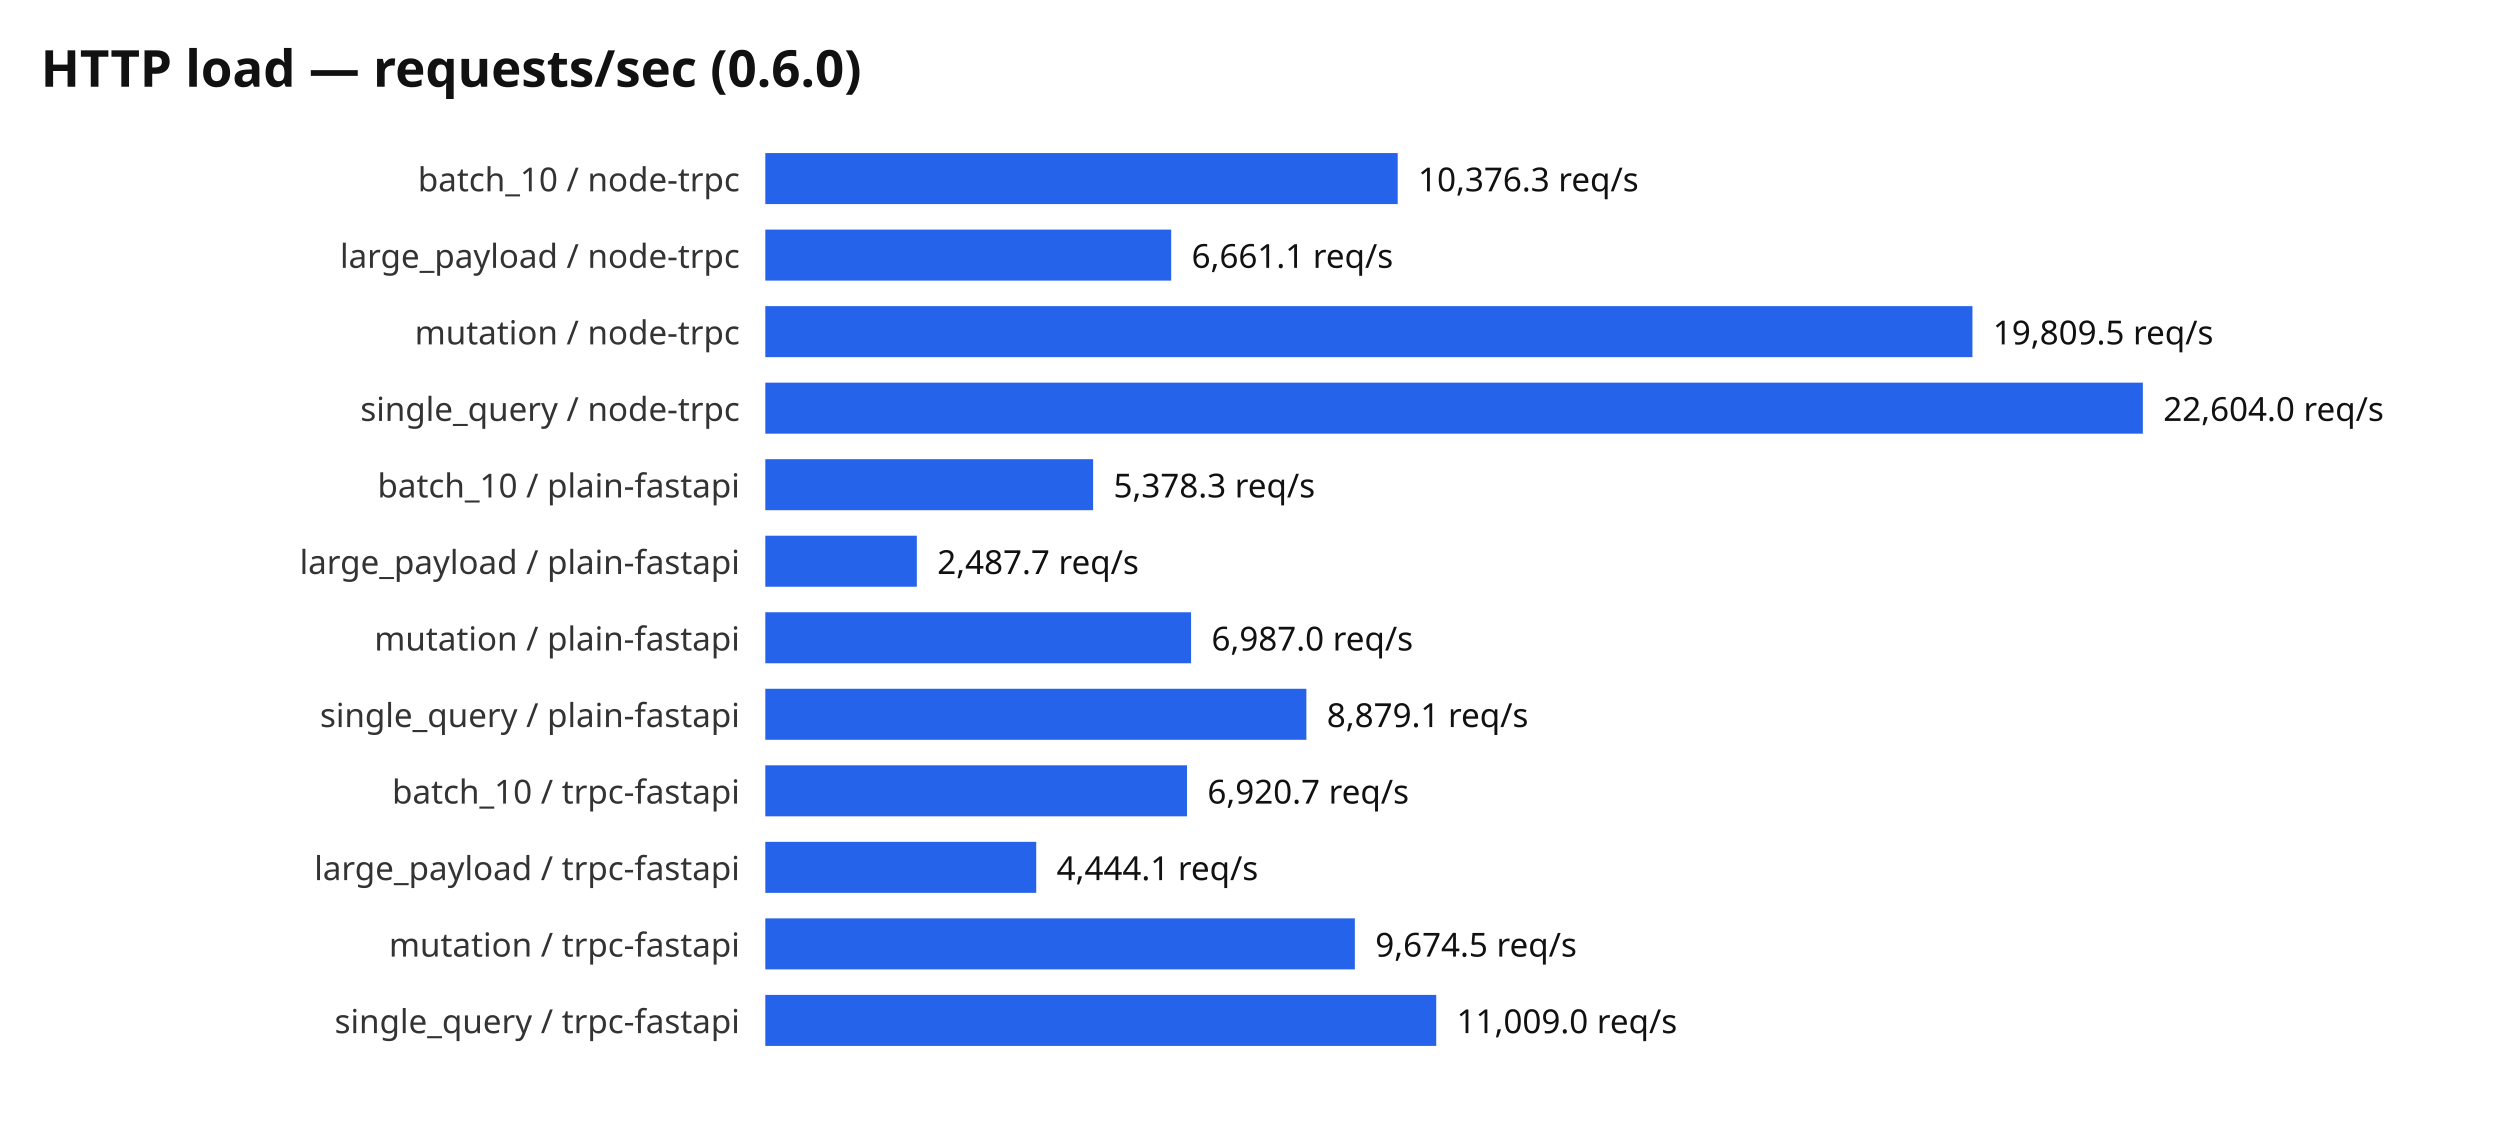
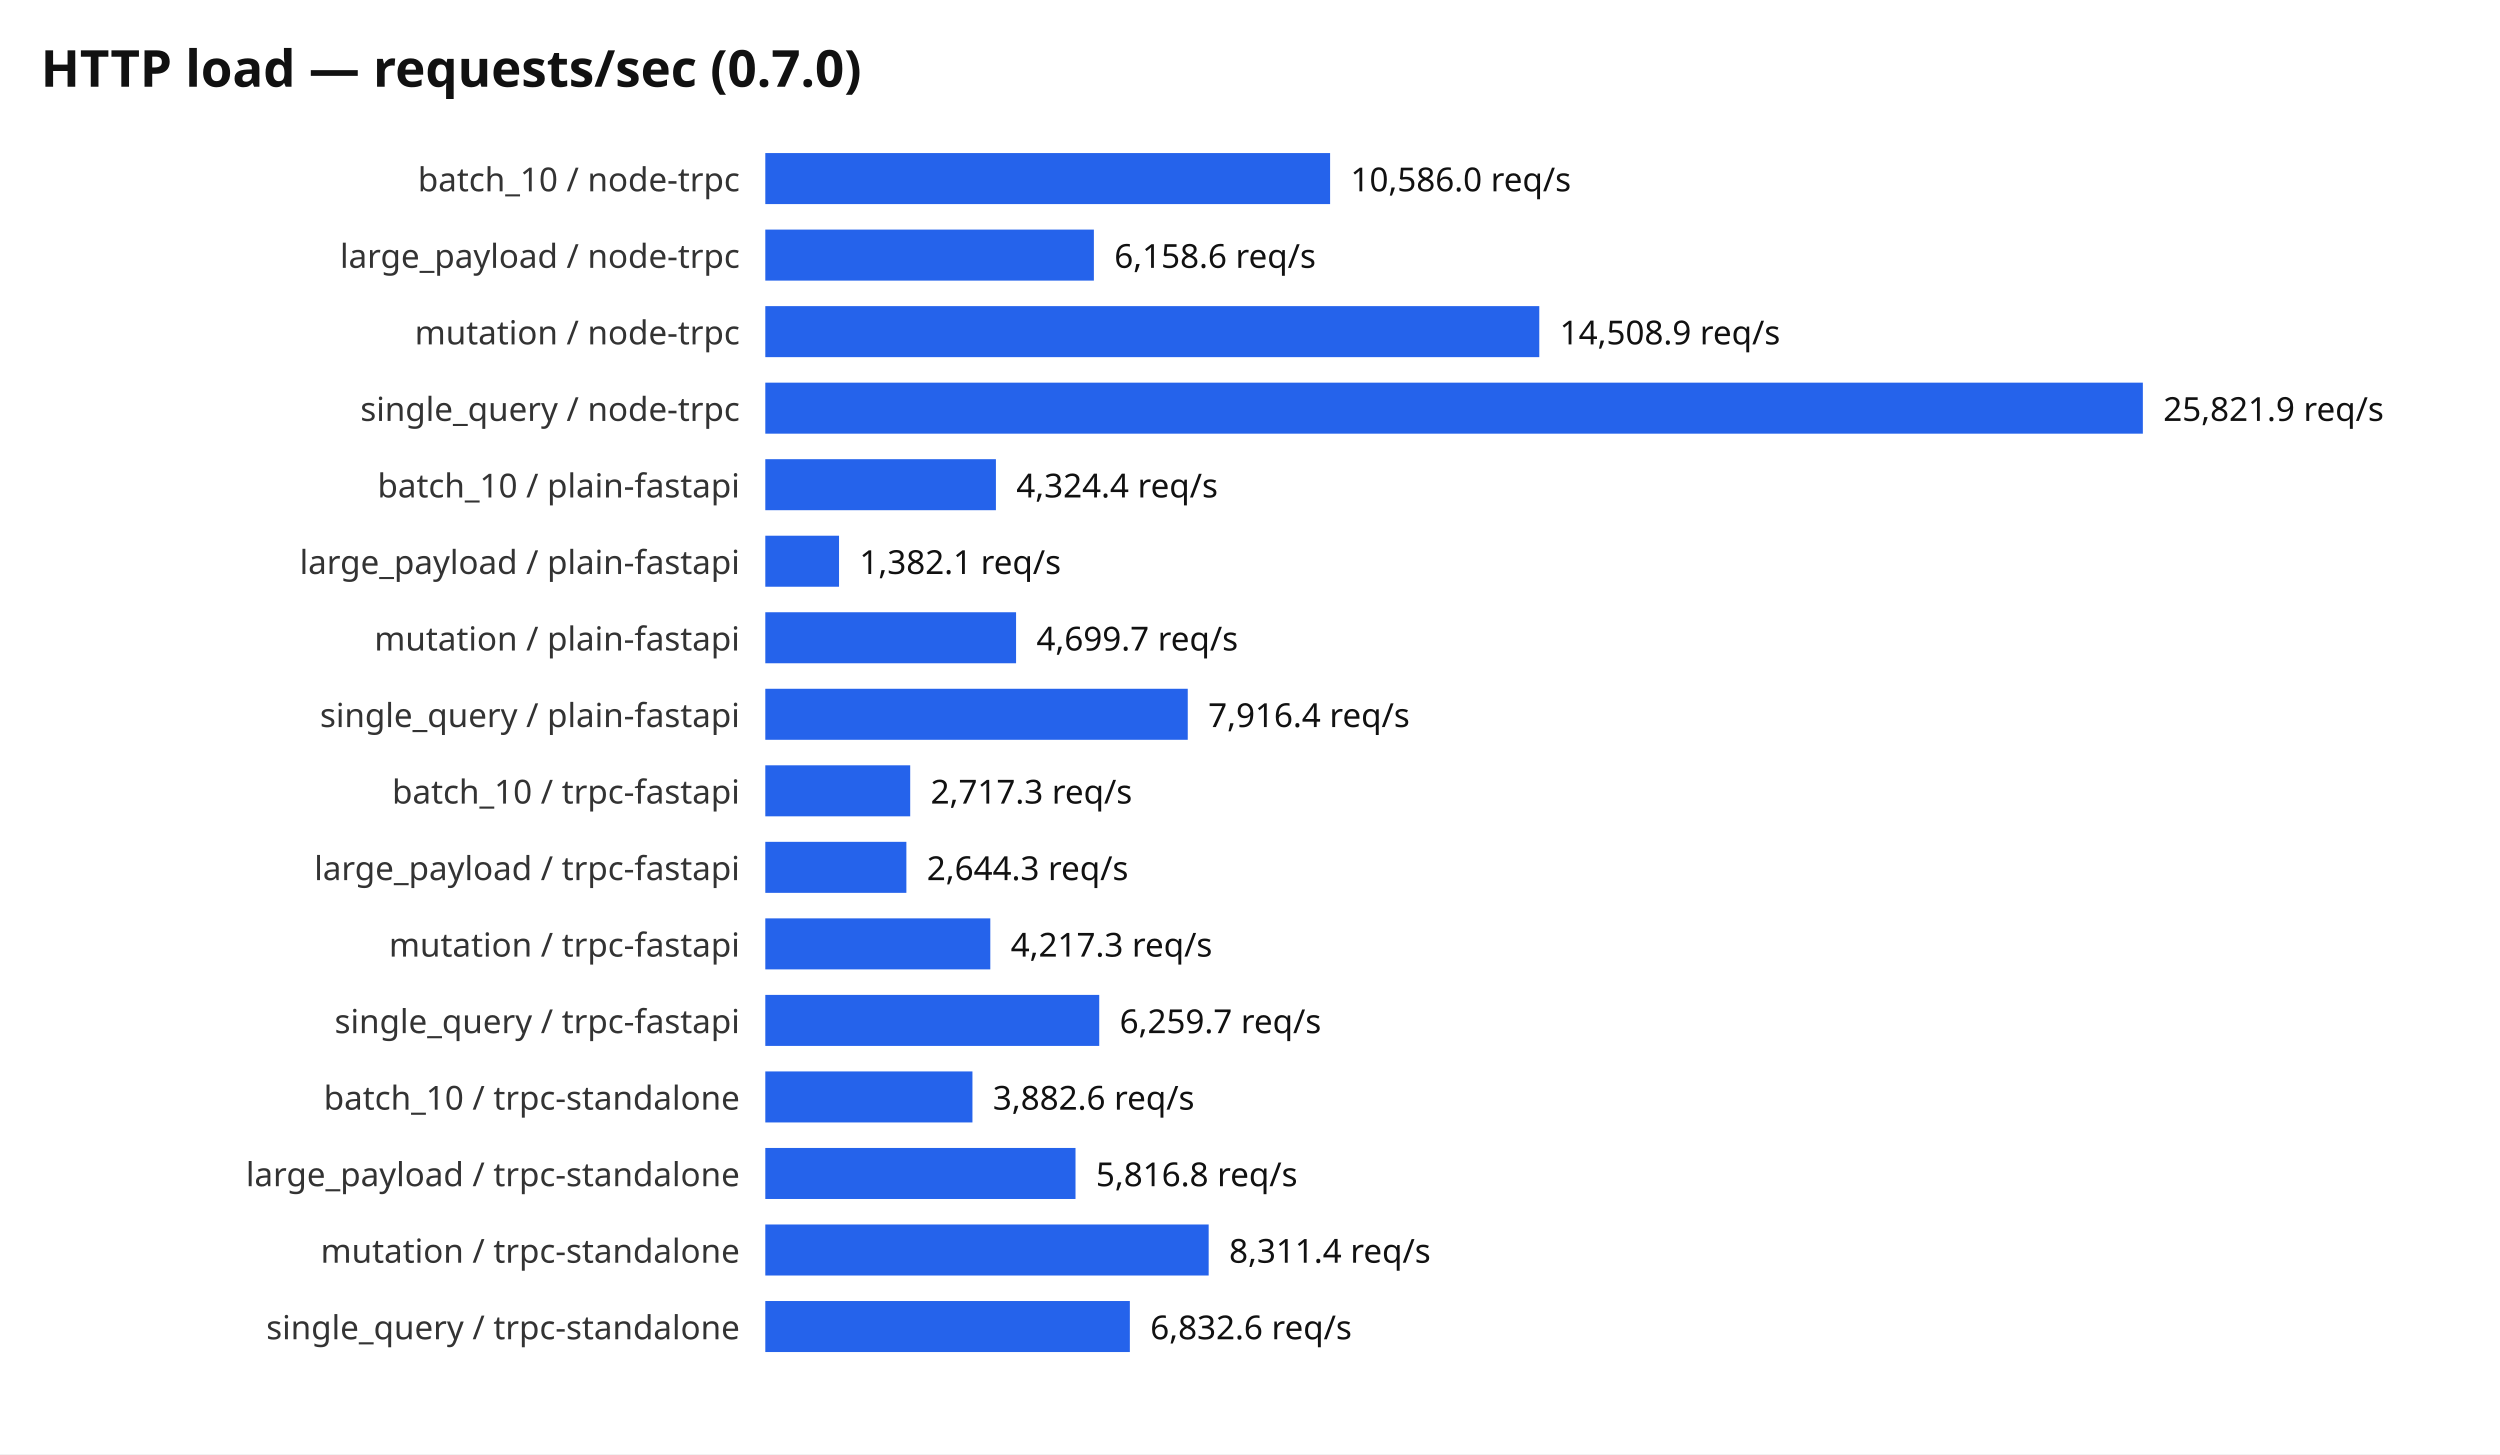
- <svg xmlns="http://www.w3.org/2000/svg" width="980" height="450" viewBox="0 0 980 450" font-family="sans-serif">
-   <rect width="980" height="450" fill="#ffffff" />
-   <text x="16" y="34" font-size="20" font-weight="bold" fill="#111">HTTP load — requests/sec (0.6.0)</text>
+ <svg xmlns="http://www.w3.org/2000/svg" width="980" height="570" viewBox="0 0 980 570" font-family="sans-serif">
+   <rect width="980" height="570" fill="#ffffff" />
+   <text x="16" y="34" font-size="20" font-weight="bold" fill="#111">HTTP load — requests/sec (0.7.0)</text>
  <text x="290" y="75" font-size="13" text-anchor="end" fill="#333">batch_10 / node-trpc</text>
-   <rect x="300" y="60" width="247.9" height="20" fill="#2563eb" />
-   <text x="555.9" y="75" font-size="13" fill="#111">10,376.3 req/s</text>
+   <rect x="300" y="60" width="221.4" height="20" fill="#2563eb" />
+   <text x="529.4" y="75" font-size="13" fill="#111">10,586.0 req/s</text>
  <text x="290" y="105" font-size="13" text-anchor="end" fill="#333">large_payload / node-trpc</text>
-   <rect x="300" y="90" width="159.1" height="20" fill="#2563eb" />
-   <text x="467.1" y="105" font-size="13" fill="#111">6,661.1 req/s</text>
+   <rect x="300" y="90" width="128.8" height="20" fill="#2563eb" />
+   <text x="436.8" y="105" font-size="13" fill="#111">6,158.6 req/s</text>
  <text x="290" y="135" font-size="13" text-anchor="end" fill="#333">mutation / node-trpc</text>
-   <rect x="300" y="120" width="473.2" height="20" fill="#2563eb" />
-   <text x="781.2" y="135" font-size="13" fill="#111">19,809.5 req/s</text>
+   <rect x="300" y="120" width="303.4" height="20" fill="#2563eb" />
+   <text x="611.4" y="135" font-size="13" fill="#111">14,508.9 req/s</text>
  <text x="290" y="165" font-size="13" text-anchor="end" fill="#333">single_query / node-trpc</text>
  <rect x="300" y="150" width="540.0" height="20" fill="#2563eb" />
-   <text x="848.0" y="165" font-size="13" fill="#111">22,604.0 req/s</text>
+   <text x="848.0" y="165" font-size="13" fill="#111">25,821.9 req/s</text>
  <text x="290" y="195" font-size="13" text-anchor="end" fill="#333">batch_10 / plain-fastapi</text>
-   <rect x="300" y="180" width="128.5" height="20" fill="#2563eb" />
-   <text x="436.5" y="195" font-size="13" fill="#111">5,378.3 req/s</text>
+   <rect x="300" y="180" width="90.4" height="20" fill="#2563eb" />
+   <text x="398.4" y="195" font-size="13" fill="#111">4,324.4 req/s</text>
  <text x="290" y="225" font-size="13" text-anchor="end" fill="#333">large_payload / plain-fastapi</text>
-   <rect x="300" y="210" width="59.4" height="20" fill="#2563eb" />
-   <text x="367.4" y="225" font-size="13" fill="#111">2,487.7 req/s</text>
+   <rect x="300" y="210" width="28.9" height="20" fill="#2563eb" />
+   <text x="336.9" y="225" font-size="13" fill="#111">1,382.1 req/s</text>
  <text x="290" y="255" font-size="13" text-anchor="end" fill="#333">mutation / plain-fastapi</text>
-   <rect x="300" y="240" width="166.9" height="20" fill="#2563eb" />
-   <text x="474.9" y="255" font-size="13" fill="#111">6,987.0 req/s</text>
+   <rect x="300" y="240" width="98.3" height="20" fill="#2563eb" />
+   <text x="406.3" y="255" font-size="13" fill="#111">4,699.7 req/s</text>
  <text x="290" y="285" font-size="13" text-anchor="end" fill="#333">single_query / plain-fastapi</text>
-   <rect x="300" y="270" width="212.1" height="20" fill="#2563eb" />
-   <text x="520.1" y="285" font-size="13" fill="#111">8,879.1 req/s</text>
+   <rect x="300" y="270" width="165.6" height="20" fill="#2563eb" />
+   <text x="473.6" y="285" font-size="13" fill="#111">7,916.4 req/s</text>
  <text x="290" y="315" font-size="13" text-anchor="end" fill="#333">batch_10 / trpc-fastapi</text>
-   <rect x="300" y="300" width="165.3" height="20" fill="#2563eb" />
-   <text x="473.3" y="315" font-size="13" fill="#111">6,920.7 req/s</text>
+   <rect x="300" y="300" width="56.8" height="20" fill="#2563eb" />
+   <text x="364.8" y="315" font-size="13" fill="#111">2,717.3 req/s</text>
  <text x="290" y="345" font-size="13" text-anchor="end" fill="#333">large_payload / trpc-fastapi</text>
-   <rect x="300" y="330" width="106.2" height="20" fill="#2563eb" />
-   <text x="414.2" y="345" font-size="13" fill="#111">4,444.1 req/s</text>
+   <rect x="300" y="330" width="55.3" height="20" fill="#2563eb" />
+   <text x="363.3" y="345" font-size="13" fill="#111">2,644.3 req/s</text>
  <text x="290" y="375" font-size="13" text-anchor="end" fill="#333">mutation / trpc-fastapi</text>
-   <rect x="300" y="360" width="231.1" height="20" fill="#2563eb" />
-   <text x="539.1" y="375" font-size="13" fill="#111">9,674.5 req/s</text>
+   <rect x="300" y="360" width="88.2" height="20" fill="#2563eb" />
+   <text x="396.2" y="375" font-size="13" fill="#111">4,217.3 req/s</text>
  <text x="290" y="405" font-size="13" text-anchor="end" fill="#333">single_query / trpc-fastapi</text>
-   <rect x="300" y="390" width="263.0" height="20" fill="#2563eb" />
-   <text x="571.0" y="405" font-size="13" fill="#111">11,009.0 req/s</text>
+   <rect x="300" y="390" width="130.9" height="20" fill="#2563eb" />
+   <text x="438.9" y="405" font-size="13" fill="#111">6,259.7 req/s</text>
+   <text x="290" y="435" font-size="13" text-anchor="end" fill="#333">batch_10 / trpc-standalone</text>
+   <rect x="300" y="420" width="81.2" height="20" fill="#2563eb" />
+   <text x="389.2" y="435" font-size="13" fill="#111">3,882.6 req/s</text>
+   <text x="290" y="465" font-size="13" text-anchor="end" fill="#333">large_payload / trpc-standalone</text>
+   <rect x="300" y="450" width="121.6" height="20" fill="#2563eb" />
+   <text x="429.6" y="465" font-size="13" fill="#111">5,816.8 req/s</text>
+   <text x="290" y="495" font-size="13" text-anchor="end" fill="#333">mutation / trpc-standalone</text>
+   <rect x="300" y="480" width="173.8" height="20" fill="#2563eb" />
+   <text x="481.8" y="495" font-size="13" fill="#111">8,311.4 req/s</text>
+   <text x="290" y="525" font-size="13" text-anchor="end" fill="#333">single_query / trpc-standalone</text>
+   <rect x="300" y="510" width="142.9" height="20" fill="#2563eb" />
+   <text x="450.9" y="525" font-size="13" fill="#111">6,832.6 req/s</text>
</svg>
